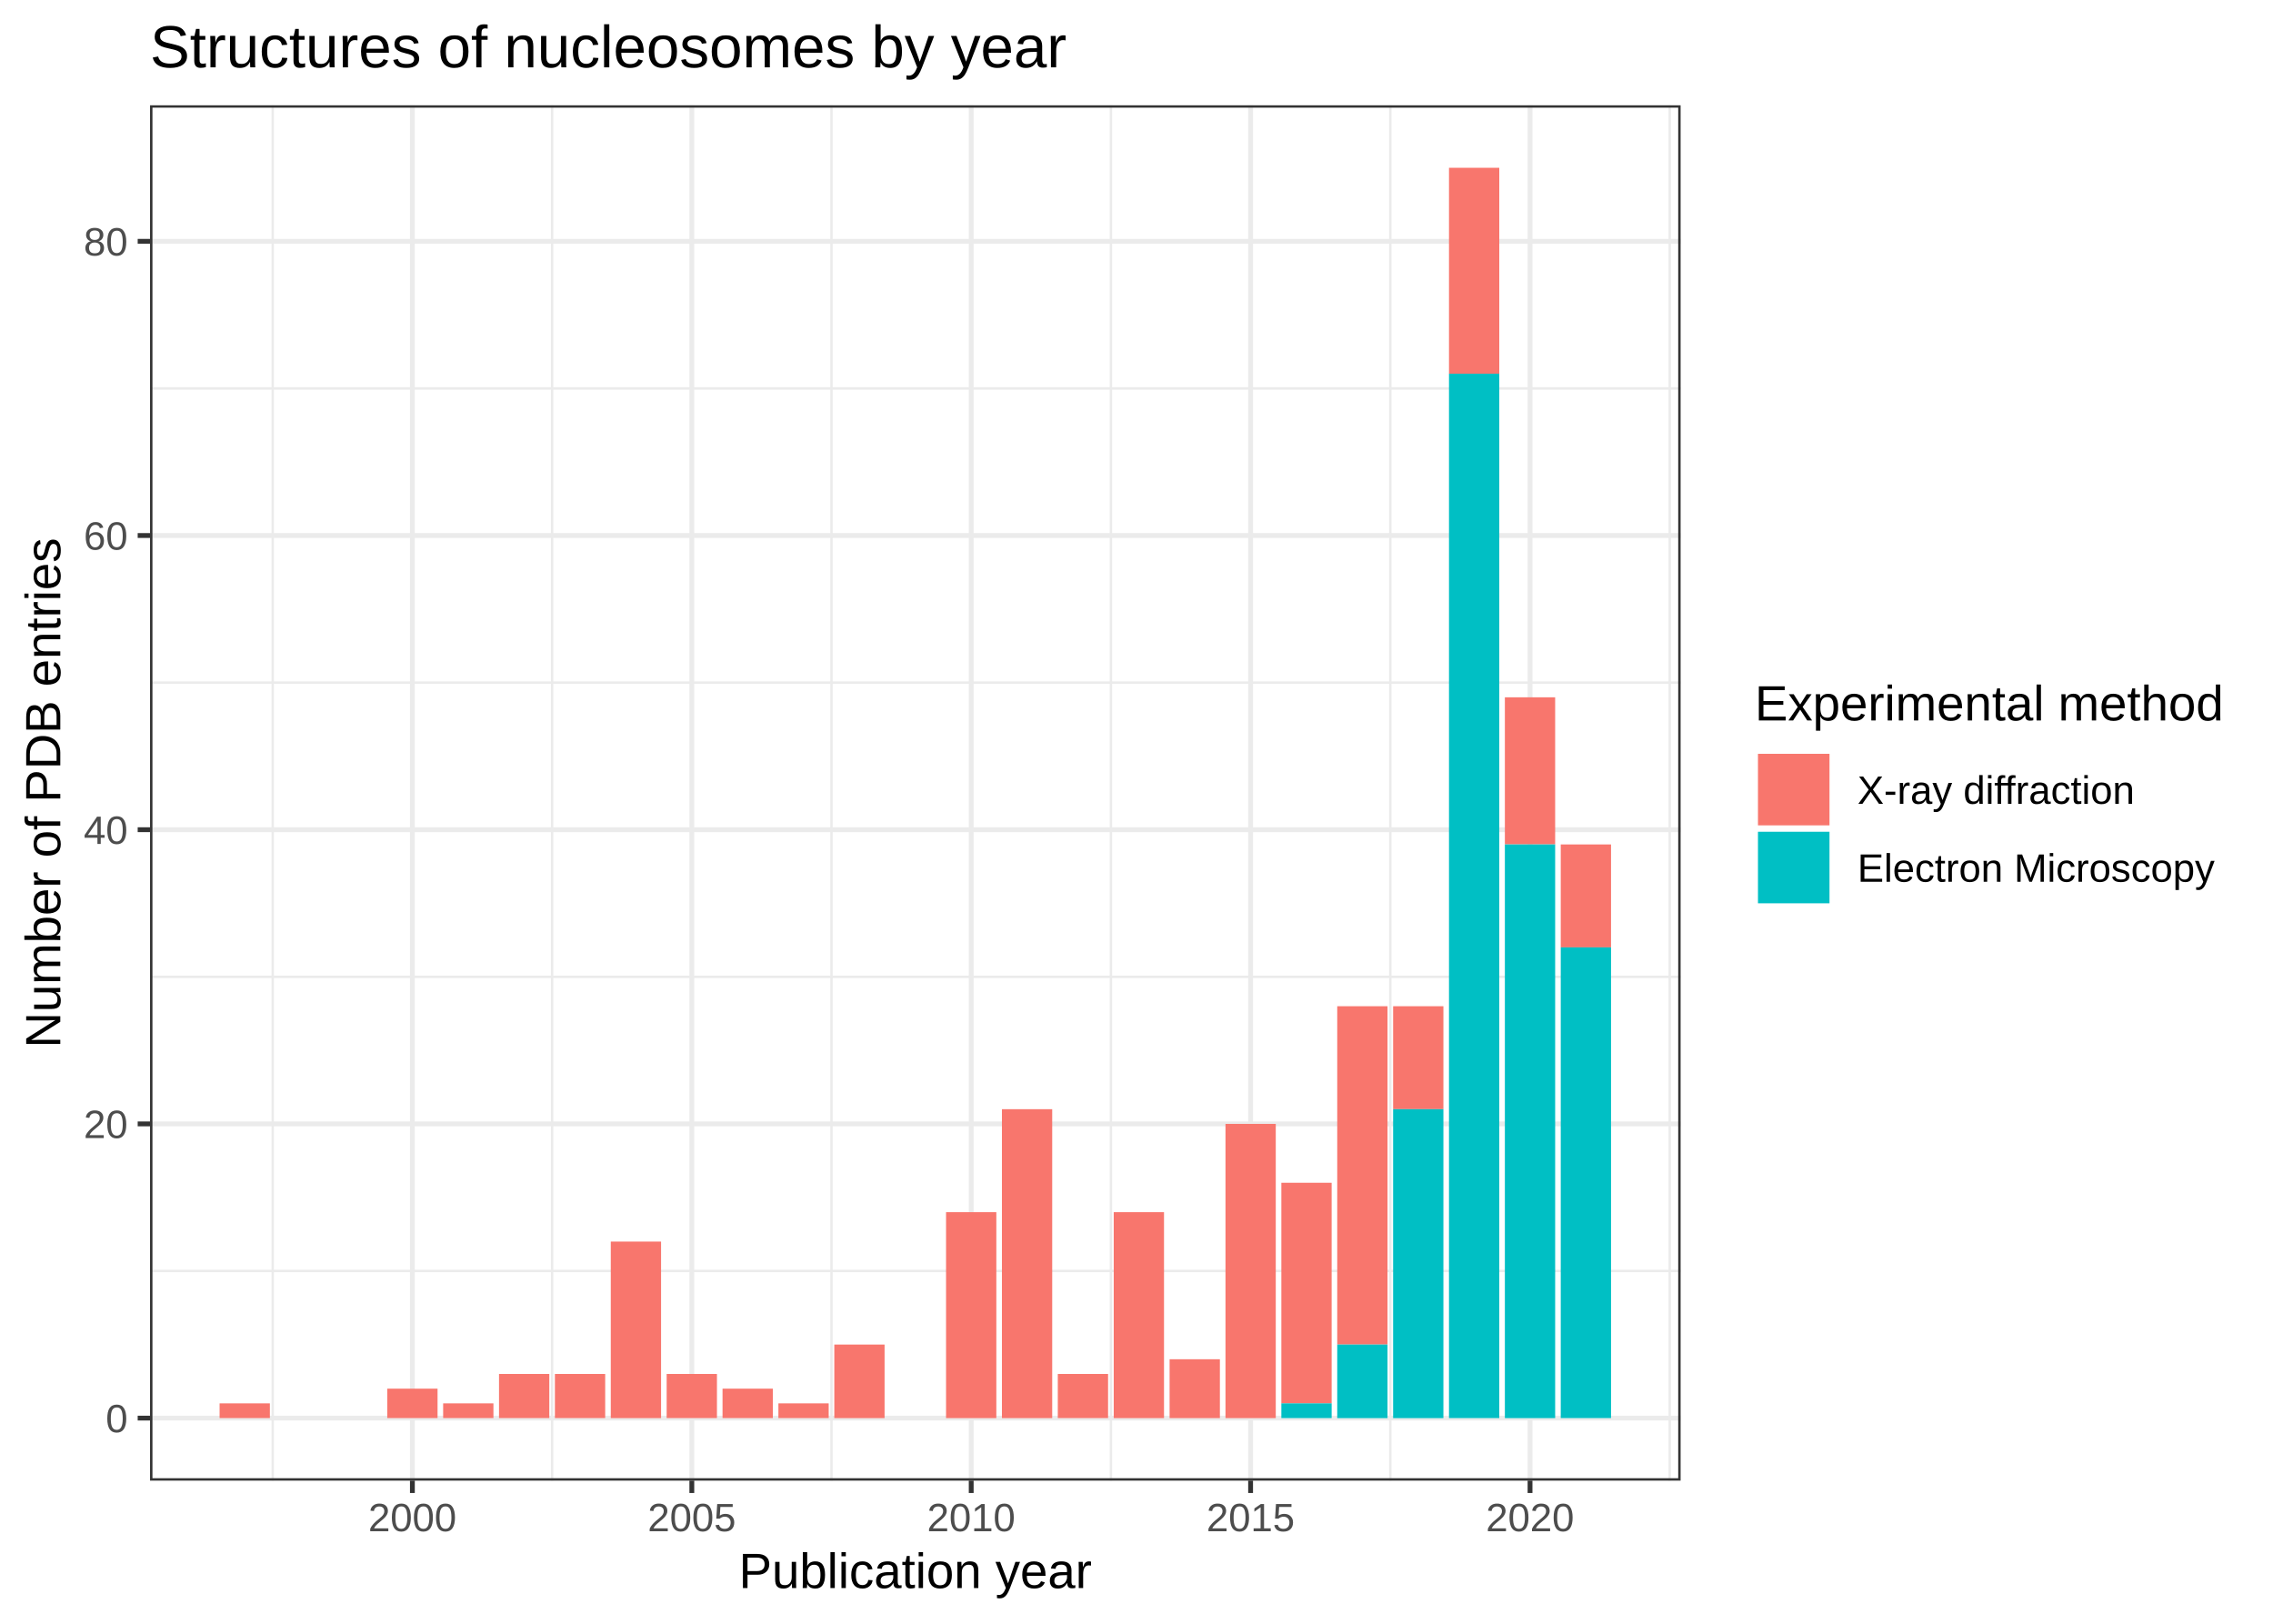
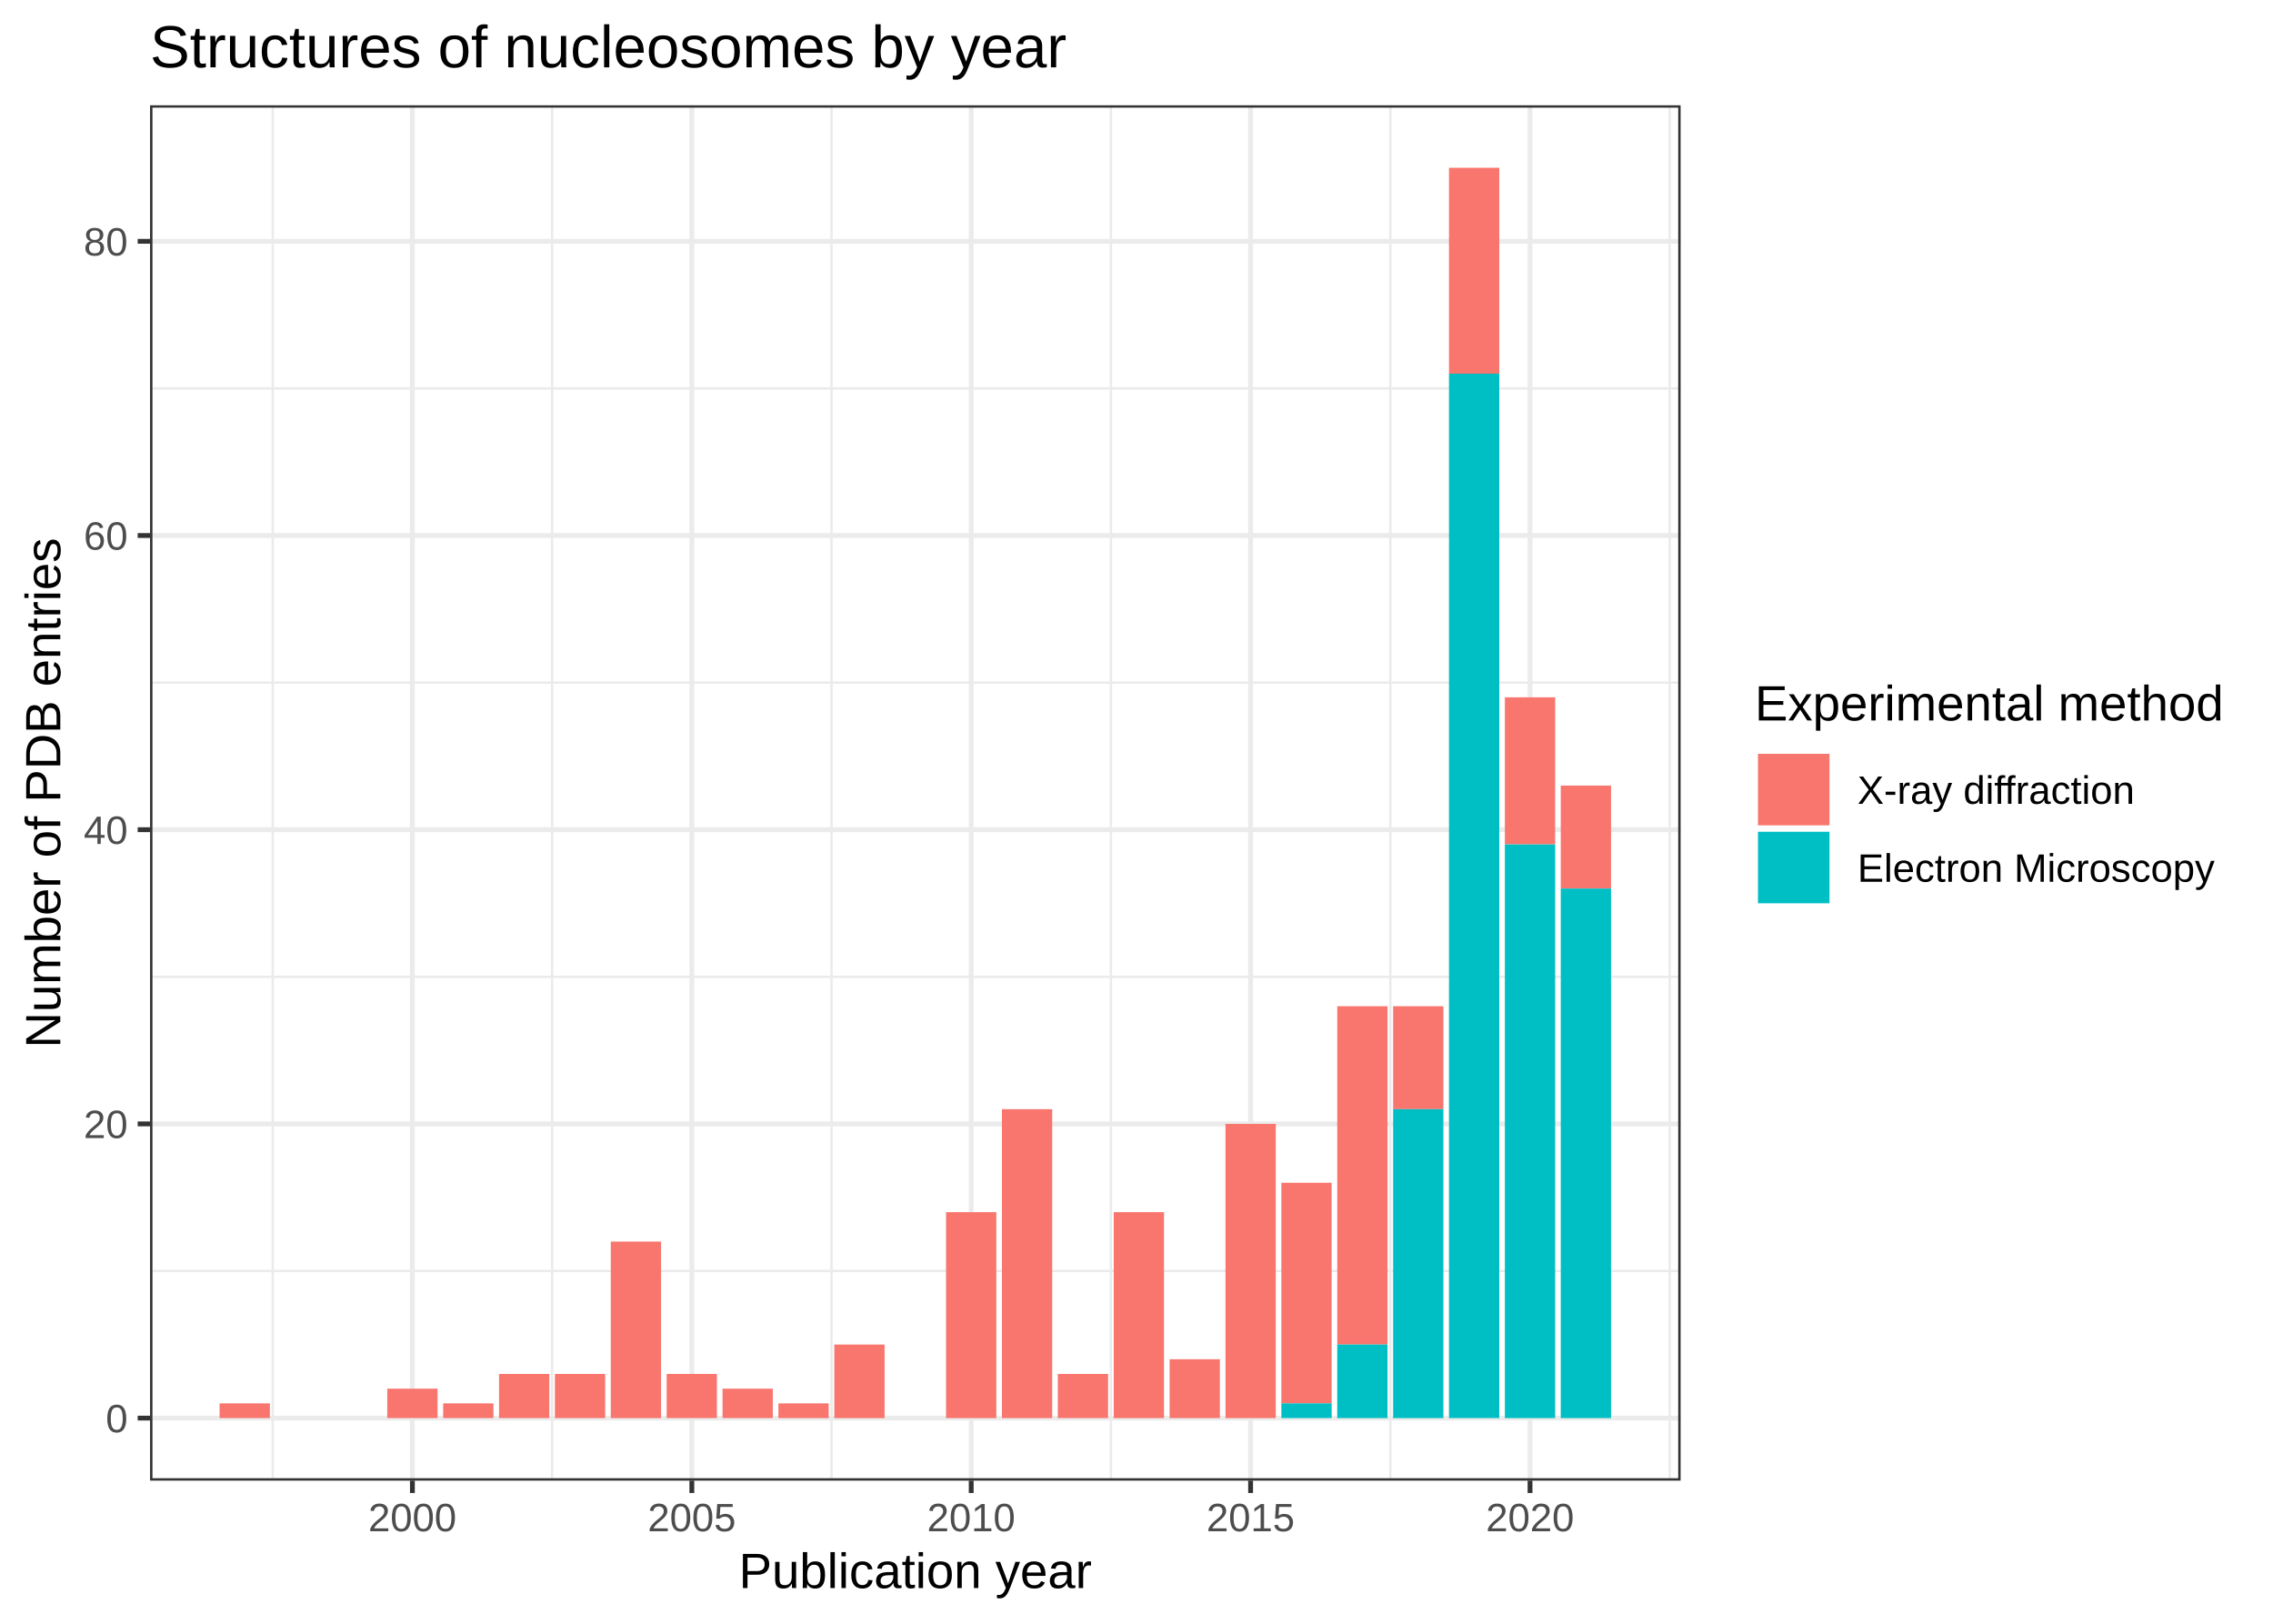
<svg xmlns="http://www.w3.org/2000/svg" class="svglite" width="504.00pt" height="360.00pt" viewBox="0 0 504.00 360.00">
  <defs>
    <style type="text/css">
    .svglite line, .svglite polyline, .svglite polygon, .svglite path, .svglite rect, .svglite circle {
      fill: none;
      stroke: #000000;
      stroke-linecap: round;
      stroke-linejoin: round;
      stroke-miterlimit: 10.00;
    }
  </style>
  </defs>
  <rect width="100%" height="100%" style="stroke: none; fill: #FFFFFF;" />
  <defs>
    <clipPath id="cpMC4wMHw1MDQuMDB8MC4wMHwzNjAuMDA=">
      <rect x="0.00" y="0.00" width="504.00" height="360.00" />
    </clipPath>
  </defs>
  <g clip-path="url(#cpMC4wMHw1MDQuMDB8MC4wMHwzNjAuMDA=)">
    <rect x="0" y="0.00" width="504.00" height="360.00" style="stroke-width: 1.07; stroke: #FFFFFF; fill: #FFFFFF;" />
  </g>
  <defs>
    <clipPath id="cpMzMuMjd8MzcyLjY1fDIzLjM0fDMyOC4yNw==">
      <rect x="33.27" y="23.34" width="339.38" height="304.93" />
    </clipPath>
  </defs>
  <g clip-path="url(#cpMzMuMjd8MzcyLjY1fDIzLjM0fDMyOC4yNw==)">
    <rect x="33.27" y="23.34" width="339.38" height="304.93" style="stroke-width: 1.07; stroke: none; fill: #FFFFFF;" />
    <polyline points="33.27,281.79 372.65,281.79 " style="stroke-width: 0.53; stroke: #EBEBEB; stroke-linecap: butt;" />
    <polyline points="33.27,216.57 372.65,216.57 " style="stroke-width: 0.53; stroke: #EBEBEB; stroke-linecap: butt;" />
    <polyline points="33.27,151.34 372.65,151.34 " style="stroke-width: 0.53; stroke: #EBEBEB; stroke-linecap: butt;" />
    <polyline points="33.27,86.12 372.65,86.12 " style="stroke-width: 0.53; stroke: #EBEBEB; stroke-linecap: butt;" />
    <polyline points="60.47,328.27 60.47,23.34 " style="stroke-width: 0.53; stroke: #EBEBEB; stroke-linecap: butt;" />
    <polyline points="122.42,328.27 122.42,23.34 " style="stroke-width: 0.53; stroke: #EBEBEB; stroke-linecap: butt;" />
    <polyline points="184.37,328.27 184.37,23.34 " style="stroke-width: 0.53; stroke: #EBEBEB; stroke-linecap: butt;" />
    <polyline points="246.33,328.27 246.33,23.34 " style="stroke-width: 0.53; stroke: #EBEBEB; stroke-linecap: butt;" />
    <polyline points="308.28,328.27 308.28,23.34 " style="stroke-width: 0.53; stroke: #EBEBEB; stroke-linecap: butt;" />
    <polyline points="370.23,328.27 370.23,23.34 " style="stroke-width: 0.53; stroke: #EBEBEB; stroke-linecap: butt;" />
    <polyline points="33.27,314.41 372.65,314.41 " style="stroke-width: 1.07; stroke: #EBEBEB; stroke-linecap: butt;" />
    <polyline points="33.27,249.18 372.65,249.18 " style="stroke-width: 1.07; stroke: #EBEBEB; stroke-linecap: butt;" />
    <polyline points="33.27,183.95 372.65,183.95 " style="stroke-width: 1.07; stroke: #EBEBEB; stroke-linecap: butt;" />
    <polyline points="33.27,118.73 372.65,118.73 " style="stroke-width: 1.07; stroke: #EBEBEB; stroke-linecap: butt;" />
    <polyline points="33.27,53.50 372.65,53.50 " style="stroke-width: 1.07; stroke: #EBEBEB; stroke-linecap: butt;" />
    <polyline points="91.44,328.27 91.44,23.34 " style="stroke-width: 1.07; stroke: #EBEBEB; stroke-linecap: butt;" />
    <polyline points="153.40,328.27 153.40,23.34 " style="stroke-width: 1.07; stroke: #EBEBEB; stroke-linecap: butt;" />
    <polyline points="215.35,328.27 215.35,23.34 " style="stroke-width: 1.07; stroke: #EBEBEB; stroke-linecap: butt;" />
    <polyline points="277.30,328.27 277.30,23.34 " style="stroke-width: 1.07; stroke: #EBEBEB; stroke-linecap: butt;" />
    <polyline points="339.26,328.27 339.26,23.34 " style="stroke-width: 1.07; stroke: #EBEBEB; stroke-linecap: butt;" />
    <rect x="48.69" y="311.14" width="11.15" height="3.26" style="stroke-width: 1.07; stroke: none; stroke-linecap: square; stroke-linejoin: miter; fill: #F8766D;" />
    <rect x="85.87" y="307.88" width="11.15" height="6.52" style="stroke-width: 1.07; stroke: none; stroke-linecap: square; stroke-linejoin: miter; fill: #F8766D;" />
    <rect x="98.26" y="311.14" width="11.15" height="3.26" style="stroke-width: 1.07; stroke: none; stroke-linecap: square; stroke-linejoin: miter; fill: #F8766D;" />
    <rect x="110.65" y="304.62" width="11.15" height="9.78" style="stroke-width: 1.07; stroke: none; stroke-linecap: square; stroke-linejoin: miter; fill: #F8766D;" />
    <rect x="123.04" y="304.62" width="11.15" height="9.78" style="stroke-width: 1.07; stroke: none; stroke-linecap: square; stroke-linejoin: miter; fill: #F8766D;" />
    <rect x="135.43" y="275.27" width="11.15" height="39.14" style="stroke-width: 1.07; stroke: none; stroke-linecap: square; stroke-linejoin: miter; fill: #F8766D;" />
    <rect x="147.82" y="304.62" width="11.15" height="9.78" style="stroke-width: 1.07; stroke: none; stroke-linecap: square; stroke-linejoin: miter; fill: #F8766D;" />
    <rect x="160.21" y="307.88" width="11.15" height="6.52" style="stroke-width: 1.07; stroke: none; stroke-linecap: square; stroke-linejoin: miter; fill: #F8766D;" />
    <rect x="172.60" y="311.14" width="11.15" height="3.26" style="stroke-width: 1.07; stroke: none; stroke-linecap: square; stroke-linejoin: miter; fill: #F8766D;" />
    <rect x="184.99" y="298.10" width="11.15" height="16.31" style="stroke-width: 1.07; stroke: none; stroke-linecap: square; stroke-linejoin: miter; fill: #F8766D;" />
    <rect x="209.77" y="268.75" width="11.15" height="45.66" style="stroke-width: 1.07; stroke: none; stroke-linecap: square; stroke-linejoin: miter; fill: #F8766D;" />
    <rect x="222.16" y="245.92" width="11.15" height="68.49" style="stroke-width: 1.07; stroke: none; stroke-linecap: square; stroke-linejoin: miter; fill: #F8766D;" />
    <rect x="234.55" y="304.62" width="11.15" height="9.78" style="stroke-width: 1.07; stroke: none; stroke-linecap: square; stroke-linejoin: miter; fill: #F8766D;" />
    <rect x="246.95" y="268.75" width="11.15" height="45.66" style="stroke-width: 1.07; stroke: none; stroke-linecap: square; stroke-linejoin: miter; fill: #F8766D;" />
    <rect x="259.34" y="301.36" width="11.15" height="13.05" style="stroke-width: 1.07; stroke: none; stroke-linecap: square; stroke-linejoin: miter; fill: #F8766D;" />
    <rect x="271.73" y="249.18" width="11.15" height="65.23" style="stroke-width: 1.07; stroke: none; stroke-linecap: square; stroke-linejoin: miter; fill: #F8766D;" />
    <rect x="284.12" y="262.23" width="11.15" height="48.92" style="stroke-width: 1.07; stroke: none; stroke-linecap: square; stroke-linejoin: miter; fill: #F8766D;" />
    <rect x="296.51" y="223.09" width="11.15" height="75.01" style="stroke-width: 1.07; stroke: none; stroke-linecap: square; stroke-linejoin: miter; fill: #F8766D;" />
    <rect x="308.90" y="223.09" width="11.15" height="22.83" style="stroke-width: 1.07; stroke: none; stroke-linecap: square; stroke-linejoin: miter; fill: #F8766D;" />
    <rect x="321.29" y="37.20" width="11.15" height="45.66" style="stroke-width: 1.07; stroke: none; stroke-linecap: square; stroke-linejoin: miter; fill: #F8766D;" />
    <rect x="333.68" y="154.60" width="11.15" height="32.61" style="stroke-width: 1.07; stroke: none; stroke-linecap: square; stroke-linejoin: miter; fill: #F8766D;" />
-     <rect x="346.07" y="187.22" width="11.15" height="22.83" style="stroke-width: 1.07; stroke: none; stroke-linecap: square; stroke-linejoin: miter; fill: #F8766D;" />
+     <rect x="346.07" y="174.17" width="11.15" height="22.83" style="stroke-width: 1.07; stroke: none; stroke-linecap: square; stroke-linejoin: miter; fill: #F8766D;" />
    <rect x="284.12" y="311.14" width="11.15" height="3.26" style="stroke-width: 1.07; stroke: none; stroke-linecap: square; stroke-linejoin: miter; fill: #00BFC4;" />
    <rect x="296.51" y="298.10" width="11.15" height="16.31" style="stroke-width: 1.07; stroke: none; stroke-linecap: square; stroke-linejoin: miter; fill: #00BFC4;" />
    <rect x="308.90" y="245.92" width="11.15" height="68.49" style="stroke-width: 1.07; stroke: none; stroke-linecap: square; stroke-linejoin: miter; fill: #00BFC4;" />
    <rect x="321.29" y="82.85" width="11.15" height="231.55" style="stroke-width: 1.07; stroke: none; stroke-linecap: square; stroke-linejoin: miter; fill: #00BFC4;" />
    <rect x="333.68" y="187.22" width="11.15" height="127.19" style="stroke-width: 1.07; stroke: none; stroke-linecap: square; stroke-linejoin: miter; fill: #00BFC4;" />
-     <rect x="346.07" y="210.04" width="11.15" height="104.36" style="stroke-width: 1.07; stroke: none; stroke-linecap: square; stroke-linejoin: miter; fill: #00BFC4;" />
+     <rect x="346.07" y="197.00" width="11.15" height="117.41" style="stroke-width: 1.07; stroke: none; stroke-linecap: square; stroke-linejoin: miter; fill: #00BFC4;" />
    <rect x="33.27" y="23.34" width="339.38" height="304.93" style="stroke-width: 1.07; stroke: #333333;" />
  </g>
  <g clip-path="url(#cpMC4wMHw1MDQuMDB8MC4wMHwzNjAuMDA=)">
    <text x="28.34" y="317.56" text-anchor="end" style="font-size: 8.80px; fill: #4D4D4D; font-family: Arial;" textLength="4.90px" lengthAdjust="spacingAndGlyphs">0</text>
    <text x="28.34" y="252.33" text-anchor="end" style="font-size: 8.80px; fill: #4D4D4D; font-family: Arial;" textLength="9.79px" lengthAdjust="spacingAndGlyphs">20</text>
    <text x="28.34" y="187.11" text-anchor="end" style="font-size: 8.80px; fill: #4D4D4D; font-family: Arial;" textLength="9.79px" lengthAdjust="spacingAndGlyphs">40</text>
    <text x="28.34" y="121.88" text-anchor="end" style="font-size: 8.80px; fill: #4D4D4D; font-family: Arial;" textLength="9.79px" lengthAdjust="spacingAndGlyphs">60</text>
    <text x="28.34" y="56.66" text-anchor="end" style="font-size: 8.80px; fill: #4D4D4D; font-family: Arial;" textLength="9.79px" lengthAdjust="spacingAndGlyphs">80</text>
    <polyline points="30.53,314.41 33.27,314.41 " style="stroke-width: 1.07; stroke: #333333; stroke-linecap: butt;" />
    <polyline points="30.53,249.18 33.27,249.18 " style="stroke-width: 1.07; stroke: #333333; stroke-linecap: butt;" />
    <polyline points="30.53,183.95 33.27,183.95 " style="stroke-width: 1.07; stroke: #333333; stroke-linecap: butt;" />
    <polyline points="30.53,118.73 33.27,118.73 " style="stroke-width: 1.07; stroke: #333333; stroke-linecap: butt;" />
    <polyline points="30.53,53.50 33.27,53.50 " style="stroke-width: 1.07; stroke: #333333; stroke-linecap: butt;" />
    <polyline points="91.44,331.01 91.44,328.27 " style="stroke-width: 1.07; stroke: #333333; stroke-linecap: butt;" />
    <polyline points="153.40,331.01 153.40,328.27 " style="stroke-width: 1.07; stroke: #333333; stroke-linecap: butt;" />
    <polyline points="215.35,331.01 215.35,328.27 " style="stroke-width: 1.07; stroke: #333333; stroke-linecap: butt;" />
    <polyline points="277.30,331.01 277.30,328.27 " style="stroke-width: 1.07; stroke: #333333; stroke-linecap: butt;" />
    <polyline points="339.26,331.01 339.26,328.27 " style="stroke-width: 1.07; stroke: #333333; stroke-linecap: butt;" />
    <text x="91.44" y="339.50" text-anchor="middle" style="font-size: 8.80px; fill: #4D4D4D; font-family: Arial;" textLength="19.58px" lengthAdjust="spacingAndGlyphs">2000</text>
    <text x="153.40" y="339.50" text-anchor="middle" style="font-size: 8.80px; fill: #4D4D4D; font-family: Arial;" textLength="19.58px" lengthAdjust="spacingAndGlyphs">2005</text>
    <text x="215.35" y="339.50" text-anchor="middle" style="font-size: 8.80px; fill: #4D4D4D; font-family: Arial;" textLength="19.58px" lengthAdjust="spacingAndGlyphs">2010</text>
    <text x="277.30" y="339.50" text-anchor="middle" style="font-size: 8.80px; fill: #4D4D4D; font-family: Arial;" textLength="19.58px" lengthAdjust="spacingAndGlyphs">2015</text>
    <text x="339.26" y="339.50" text-anchor="middle" style="font-size: 8.80px; fill: #4D4D4D; font-family: Arial;" textLength="19.58px" lengthAdjust="spacingAndGlyphs">2020</text>
    <text x="202.96" y="352.09" text-anchor="middle" style="font-size: 11.00px; font-family: Arial;" textLength="78.27px" lengthAdjust="spacingAndGlyphs">Publication year</text>
    <text transform="translate(13.37,175.80) rotate(-90)" text-anchor="middle" style="font-size: 11.00px; font-family: Arial;" textLength="113.10px" lengthAdjust="spacingAndGlyphs">Number of PDB entries</text>
    <rect x="383.61" y="145.14" width="114.91" height="61.32" style="stroke-width: 1.07; stroke: none; fill: #FFFFFF;" />
    <text x="389.09" y="159.73" style="font-size: 11.00px; font-family: Arial;" textLength="103.95px" lengthAdjust="spacingAndGlyphs">Experimental method</text>
    <rect x="389.09" y="166.42" width="17.28" height="17.28" style="stroke-width: 1.07; stroke: none; fill: #FFFFFF;" />
    <rect x="389.80" y="167.13" width="15.86" height="15.86" style="stroke-width: 1.07; stroke: none; stroke-linecap: square; stroke-linejoin: miter; fill: #F8766D;" />
    <rect x="389.09" y="183.70" width="17.28" height="17.28" style="stroke-width: 1.07; stroke: none; fill: #FFFFFF;" />
    <rect x="389.80" y="184.41" width="15.86" height="15.86" style="stroke-width: 1.07; stroke: none; stroke-linecap: square; stroke-linejoin: miter; fill: #00BFC4;" />
    <text x="411.85" y="178.22" style="font-size: 8.80px; font-family: Arial;" textLength="61.60px" lengthAdjust="spacingAndGlyphs">X-ray diffraction</text>
    <text x="411.85" y="195.50" style="font-size: 8.80px; font-family: Arial;" textLength="79.21px" lengthAdjust="spacingAndGlyphs">Electron Microscopy</text>
    <text x="33.27" y="14.94" style="font-size: 13.20px; font-family: Arial;" textLength="203.09px" lengthAdjust="spacingAndGlyphs">Structures of nucleosomes by year</text>
  </g>
</svg>
